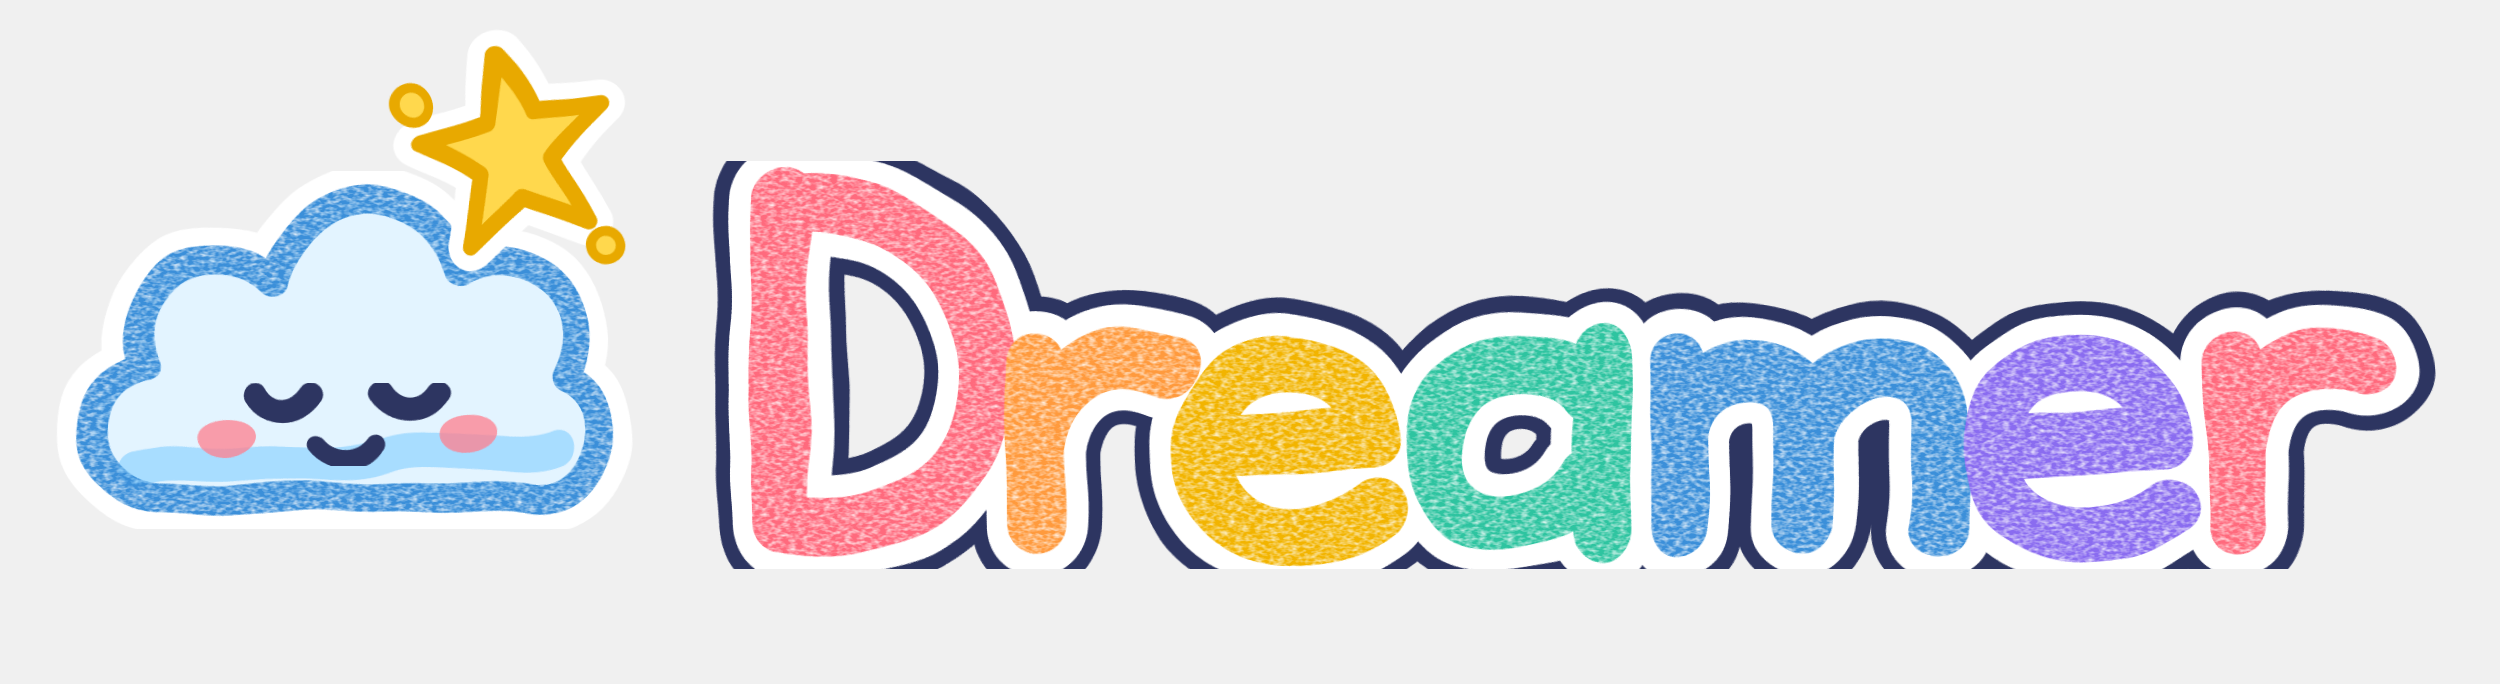
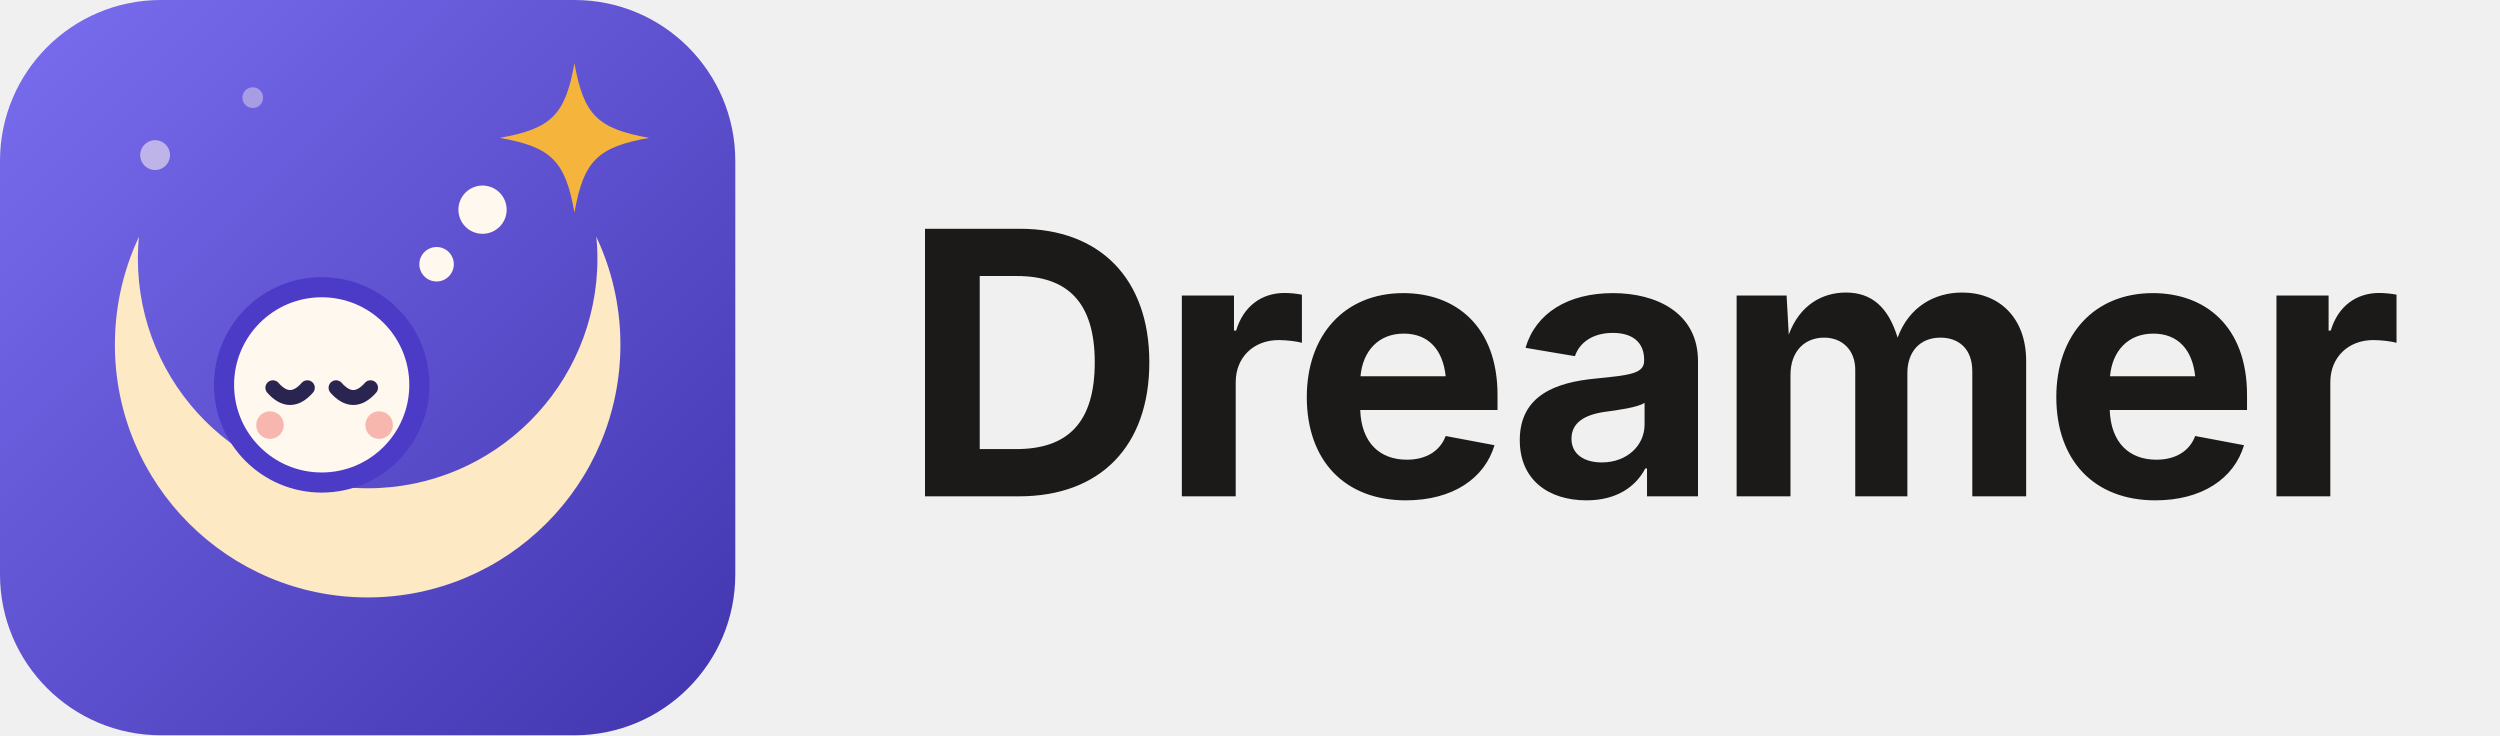
- <svg xmlns="http://www.w3.org/2000/svg" viewBox="0 0 512 140" width="512" height="140">
+ <svg xmlns="http://www.w3.org/2000/svg" viewBox="0 0 272 80" width="272" height="80">
+   <style>
+     .word { fill: #1c1a18; }
+     @media (prefers-color-scheme: dark) { .word { fill: #f7f5f2; } }
+   </style>
  <defs>
-     <filter id="wobble" x="-10%" y="-10%" width="120%" height="120%">
-       <feTurbulence type="fractalNoise" baseFrequency="0.035" numOctaves="2" seed="7" result="n" />
-       <feDisplacementMap in="SourceGraphic" in2="n" scale="4" xChannelSelector="R" yChannelSelector="G" />
-     </filter>
-     <filter id="crayon" x="-10%" y="-10%" width="120%" height="120%">
-       <feTurbulence type="fractalNoise" baseFrequency="0.035" numOctaves="2" seed="7" result="n" />
-       <feDisplacementMap in="SourceGraphic" in2="n" scale="4" xChannelSelector="R" yChannelSelector="G" result="w" />
-       <feTurbulence type="fractalNoise" baseFrequency="0.7 1.4" numOctaves="2" seed="3" result="grain" />
-       <feColorMatrix in="grain" type="matrix" values="0 0 0 0 0  0 0 0 0 0  0 0 0 0 0  0 0 0 -1.5 1.55" result="mask" />
-       <feComposite in="w" in2="mask" operator="in" />
-     </filter>
+     <linearGradient id="sky" x1="0" y1="0" x2="1" y2="1">
+       <stop offset="0" stop-color="#7a6ef0" />
+       <stop offset="1" stop-color="#4134ae" />
+     </linearGradient>
+     <mask id="crescent" maskUnits="userSpaceOnUse" x="0" y="0" width="128" height="128">
+       <rect width="128" height="128" fill="#fff" />
+       <circle cx="64" cy="45" r="40" fill="#000" />
+     </mask>
  </defs>
-   <g transform="translate(4 6)">
-     <g filter="url(#wobble)">
-       <path d="M30 96 C13 96 9 74 25 69 C20 51 41 41 52 52 C55 32 85 28 90 50 C104 43 120 56 112 72 C124 78 119 98 104 96 Z" fill="#fff" stroke="#fff" stroke-width="14" stroke-linejoin="round" />
-     </g>
-     <g filter="url(#wobble)">
-       <path d="M30 96 C13 96 9 74 25 69 C20 51 41 41 52 52 C55 32 85 28 90 50 C104 43 120 56 112 72 C124 78 119 98 104 96 Z" fill="#e3f4ff" />
-       <path d="M24 90 C40 86 60 92 76 87 C88 84 100 90 110 86" fill="none" stroke="#8fd3ff" stroke-width="7" stroke-linecap="round" opacity="0.7" />
-     </g>
-     <g filter="url(#crayon)">
-       <path d="M30 96 C13 96 9 74 25 69 C20 51 41 41 52 52 C55 32 85 28 90 50 C104 43 120 56 112 72 C124 78 119 98 104 96 Z" fill="none" stroke="#3a8fd9" stroke-width="6" stroke-linejoin="round" stroke-linecap="round" />
-     </g>
-     <g filter="url(#wobble)">
-       <path d="M48 74 C51 79 57 79 60 74 M74 74 C77 79 83 79 86 74" fill="none" stroke="#2d3561" stroke-width="5" stroke-linecap="round" />
-       <path d="M61 85 C64 89 70 89 73 85" fill="none" stroke="#2d3561" stroke-width="4" stroke-linecap="round" />
-     </g>
-     <g filter="url(#wobble)" fill="#ff7f8e" opacity="0.75">
-       <ellipse cx="42" cy="83" rx="6" ry="4" />
-       <ellipse cx="92" cy="83" rx="6" ry="4" />
-     </g>
-     <g filter="url(#wobble)" transform="translate(101 24) rotate(-12)">
-       <path d="M0 -19 L5 -6 L19 -5 L8 4 L12 18 L0 10 L-12 18 L-8 4 L-19 -5 L-5 -6 Z" fill="#fff" stroke="#fff" stroke-width="10" stroke-linejoin="round" />
-       <path d="M0 -19 L5 -6 L19 -5 L8 4 L12 18 L0 10 L-12 18 L-8 4 L-19 -5 L-5 -6 Z" fill="#ffd84d" stroke="#e8a900" stroke-width="3.5" stroke-linejoin="round" />
-     </g>
-     <g filter="url(#wobble)" fill="#ffd84d" stroke="#e8a900" stroke-width="2">
-       <circle cx="80" cy="16" r="3.5" />
-       <circle cx="120" cy="44" r="3" />
-     </g>
+   <g transform="scale(0.625)">
+     <rect width="128" height="128" rx="28" fill="url(#sky)" />
+     <circle cx="27" cy="27" r="2.6" fill="#fff8ee" opacity="0.55" />
+     <circle cx="44" cy="17" r="1.8" fill="#fff8ee" opacity="0.4" />
+     <circle cx="64" cy="60" r="44" fill="#fde9c4" mask="url(#crescent)" />
+     <circle cx="56" cy="67" r="17" fill="#fff8ee" stroke="#4b3bc6" stroke-width="3.5" />
+     <path d="M47.5 67.5q3 3.4 6 0M58.5 67.5q3 3.4 6 0" fill="none" stroke="#2a2550" stroke-width="2.6" stroke-linecap="round" />
+     <circle cx="47" cy="74" r="2.4" fill="#f28b84" opacity="0.6" />
+     <circle cx="66" cy="74" r="2.4" fill="#f28b84" opacity="0.6" />
+     <circle cx="76" cy="46" r="3" fill="#fff8ee" />
+     <circle cx="84" cy="36.5" r="4.2" fill="#fff8ee" />
+     <path d="M100 11 C101.6 20 104 22.4 113 24 C104 25.6 101.6 28 100 37 C98.4 28 96 25.6 87 24 C96 22.4 98.4 20 100 11 Z" fill="#f5b53d" />
  </g>
-   <g transform="translate(150 10)" fill="none" stroke-linecap="round" stroke-linejoin="round">
-     <g filter="url(#wobble)" stroke="#2d3561" stroke-width="27">
-       <path d="M10 30 L10 98 M10 32 C64 26 68 104 10 98" />
-       <path d="M62 64 L62 98 M62 82 C64 66 76 60 89 65" />
-       <path d="M98 82 L131 80 C132 62 99 58 96 80 C94 101 118 104 132 94" />
-       <path d="M175 70 C166 59 145 62 144 82 C143 100 166 102 175 88 M178 63 L178 99" />
-       <path d="M194 64 L194 98 M194 79 C196 62 220 60 220 77 L220 98 M220 79 C222 62 247 60 247 77 L247 98" />
-       <path d="M260 82 L293 80 C294 62 261 58 258 80 C256 101 280 104 294 94" />
-       <path d="M308 64 L308 98 M308 82 C310 66 322 60 335 65" />
-     </g>
-     <g filter="url(#wobble)" stroke="#fff" stroke-width="21">
-       <path d="M10 30 L10 98 M10 32 C64 26 68 104 10 98" />
-       <path d="M62 64 L62 98 M62 82 C64 66 76 60 89 65" />
-       <path d="M98 82 L131 80 C132 62 99 58 96 80 C94 101 118 104 132 94" />
-       <path d="M175 70 C166 59 145 62 144 82 C143 100 166 102 175 88 M178 63 L178 99" />
-       <path d="M194 64 L194 98 M194 79 C196 62 220 60 220 77 L220 98 M220 79 C222 62 247 60 247 77 L247 98" />
-       <path d="M260 82 L293 80 C294 62 261 58 258 80 C256 101 280 104 294 94" />
-       <path d="M308 64 L308 98 M308 82 C310 66 322 60 335 65" />
-     </g>
-     <g filter="url(#crayon)" stroke-width="12">
-       <path d="M10 30 L10 98 M10 32 C64 26 68 104 10 98" stroke="#ff6b7d" />
-       <path d="M62 64 L62 98 M62 82 C64 66 76 60 89 65" stroke="#ff9a3c" />
-       <path d="M98 82 L131 80 C132 62 99 58 96 80 C94 101 118 104 132 94" stroke="#f2b400" />
-       <path d="M175 70 C166 59 145 62 144 82 C143 100 166 102 175 88 M178 63 L178 99" stroke="#2ec4a0" />
-       <path d="M194 64 L194 98 M194 79 C196 62 220 60 220 77 L220 98 M220 79 C222 62 247 60 247 77 L247 98" stroke="#3a8fd9" />
-       <path d="M260 82 L293 80 C294 62 261 58 258 80 C256 101 280 104 294 94" stroke="#8a6cf0" />
-       <path d="M308 64 L308 98 M308 82 C310 66 322 60 335 65" stroke="#ff6b7d" />
-     </g>
-   </g>
+   <text class="word" x="98" y="54" font-size="40" font-weight="650" letter-spacing="-0.8" font-family="system-ui, -apple-system, BlinkMacSystemFont, 'SF Pro Display', 'Segoe UI Variable Display', 'Segoe UI', Inter, Roboto, 'Helvetica Neue', Arial, sans-serif">Dreamer</text>
</svg>
